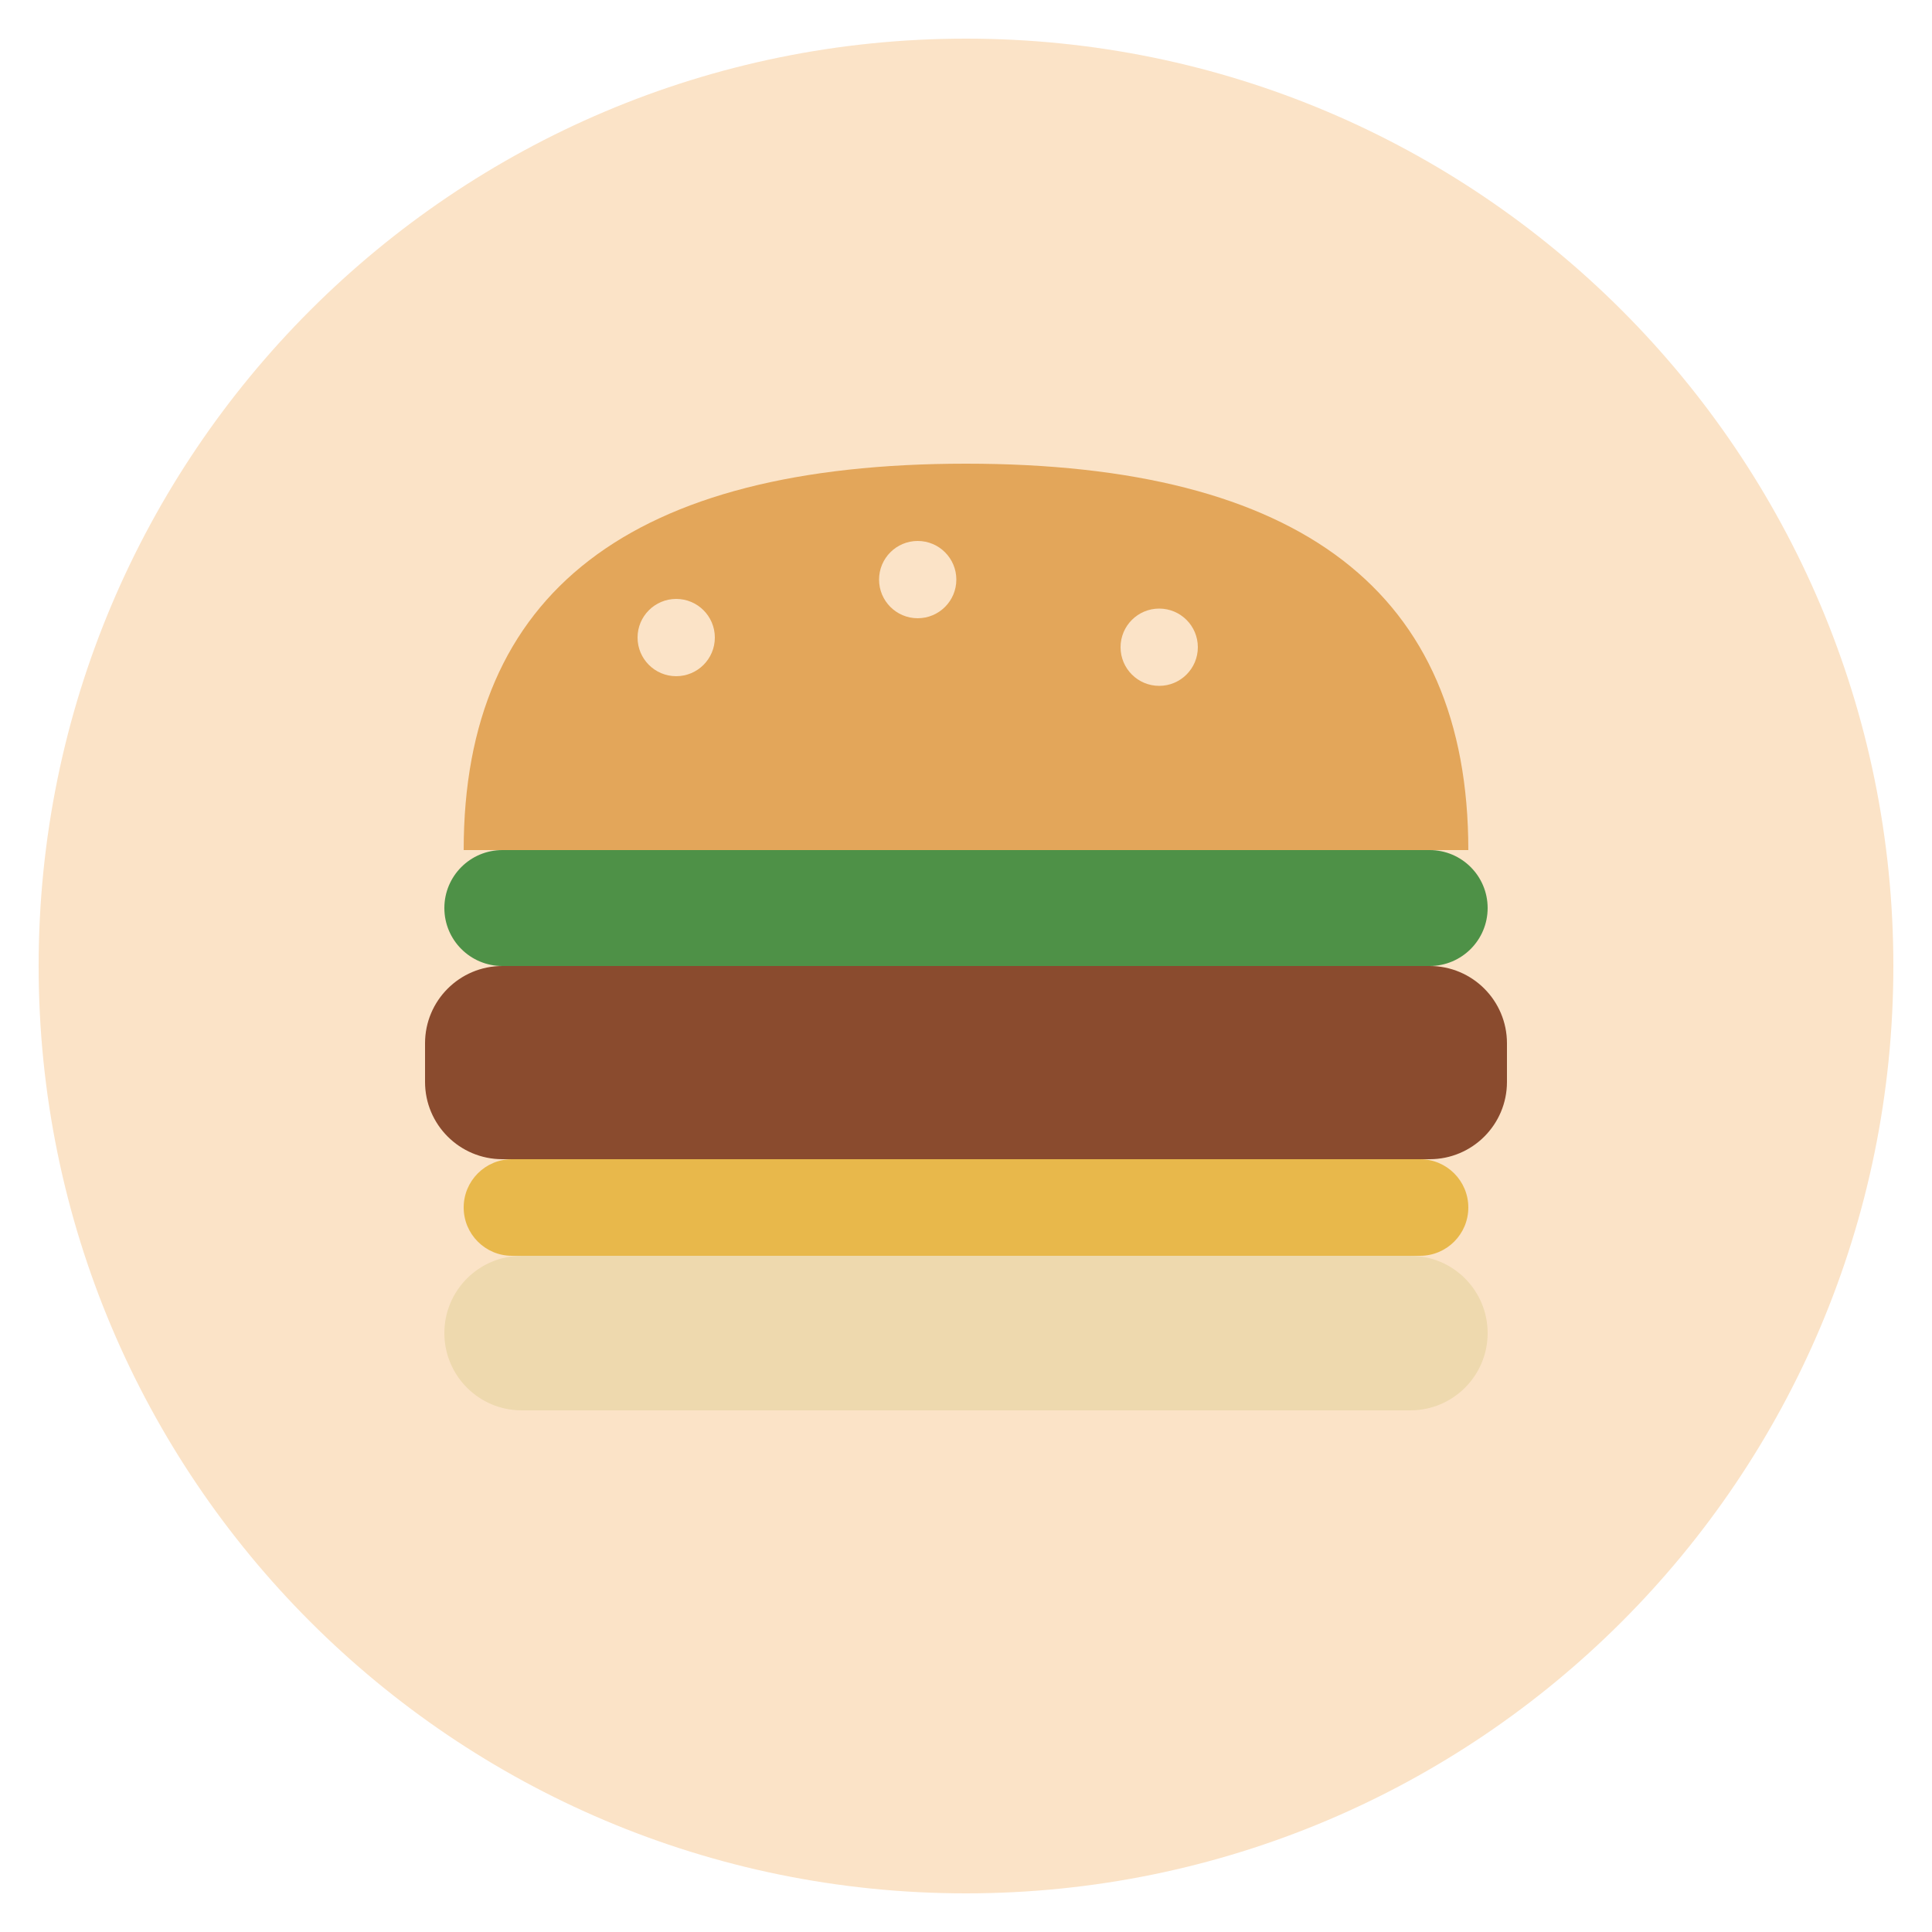
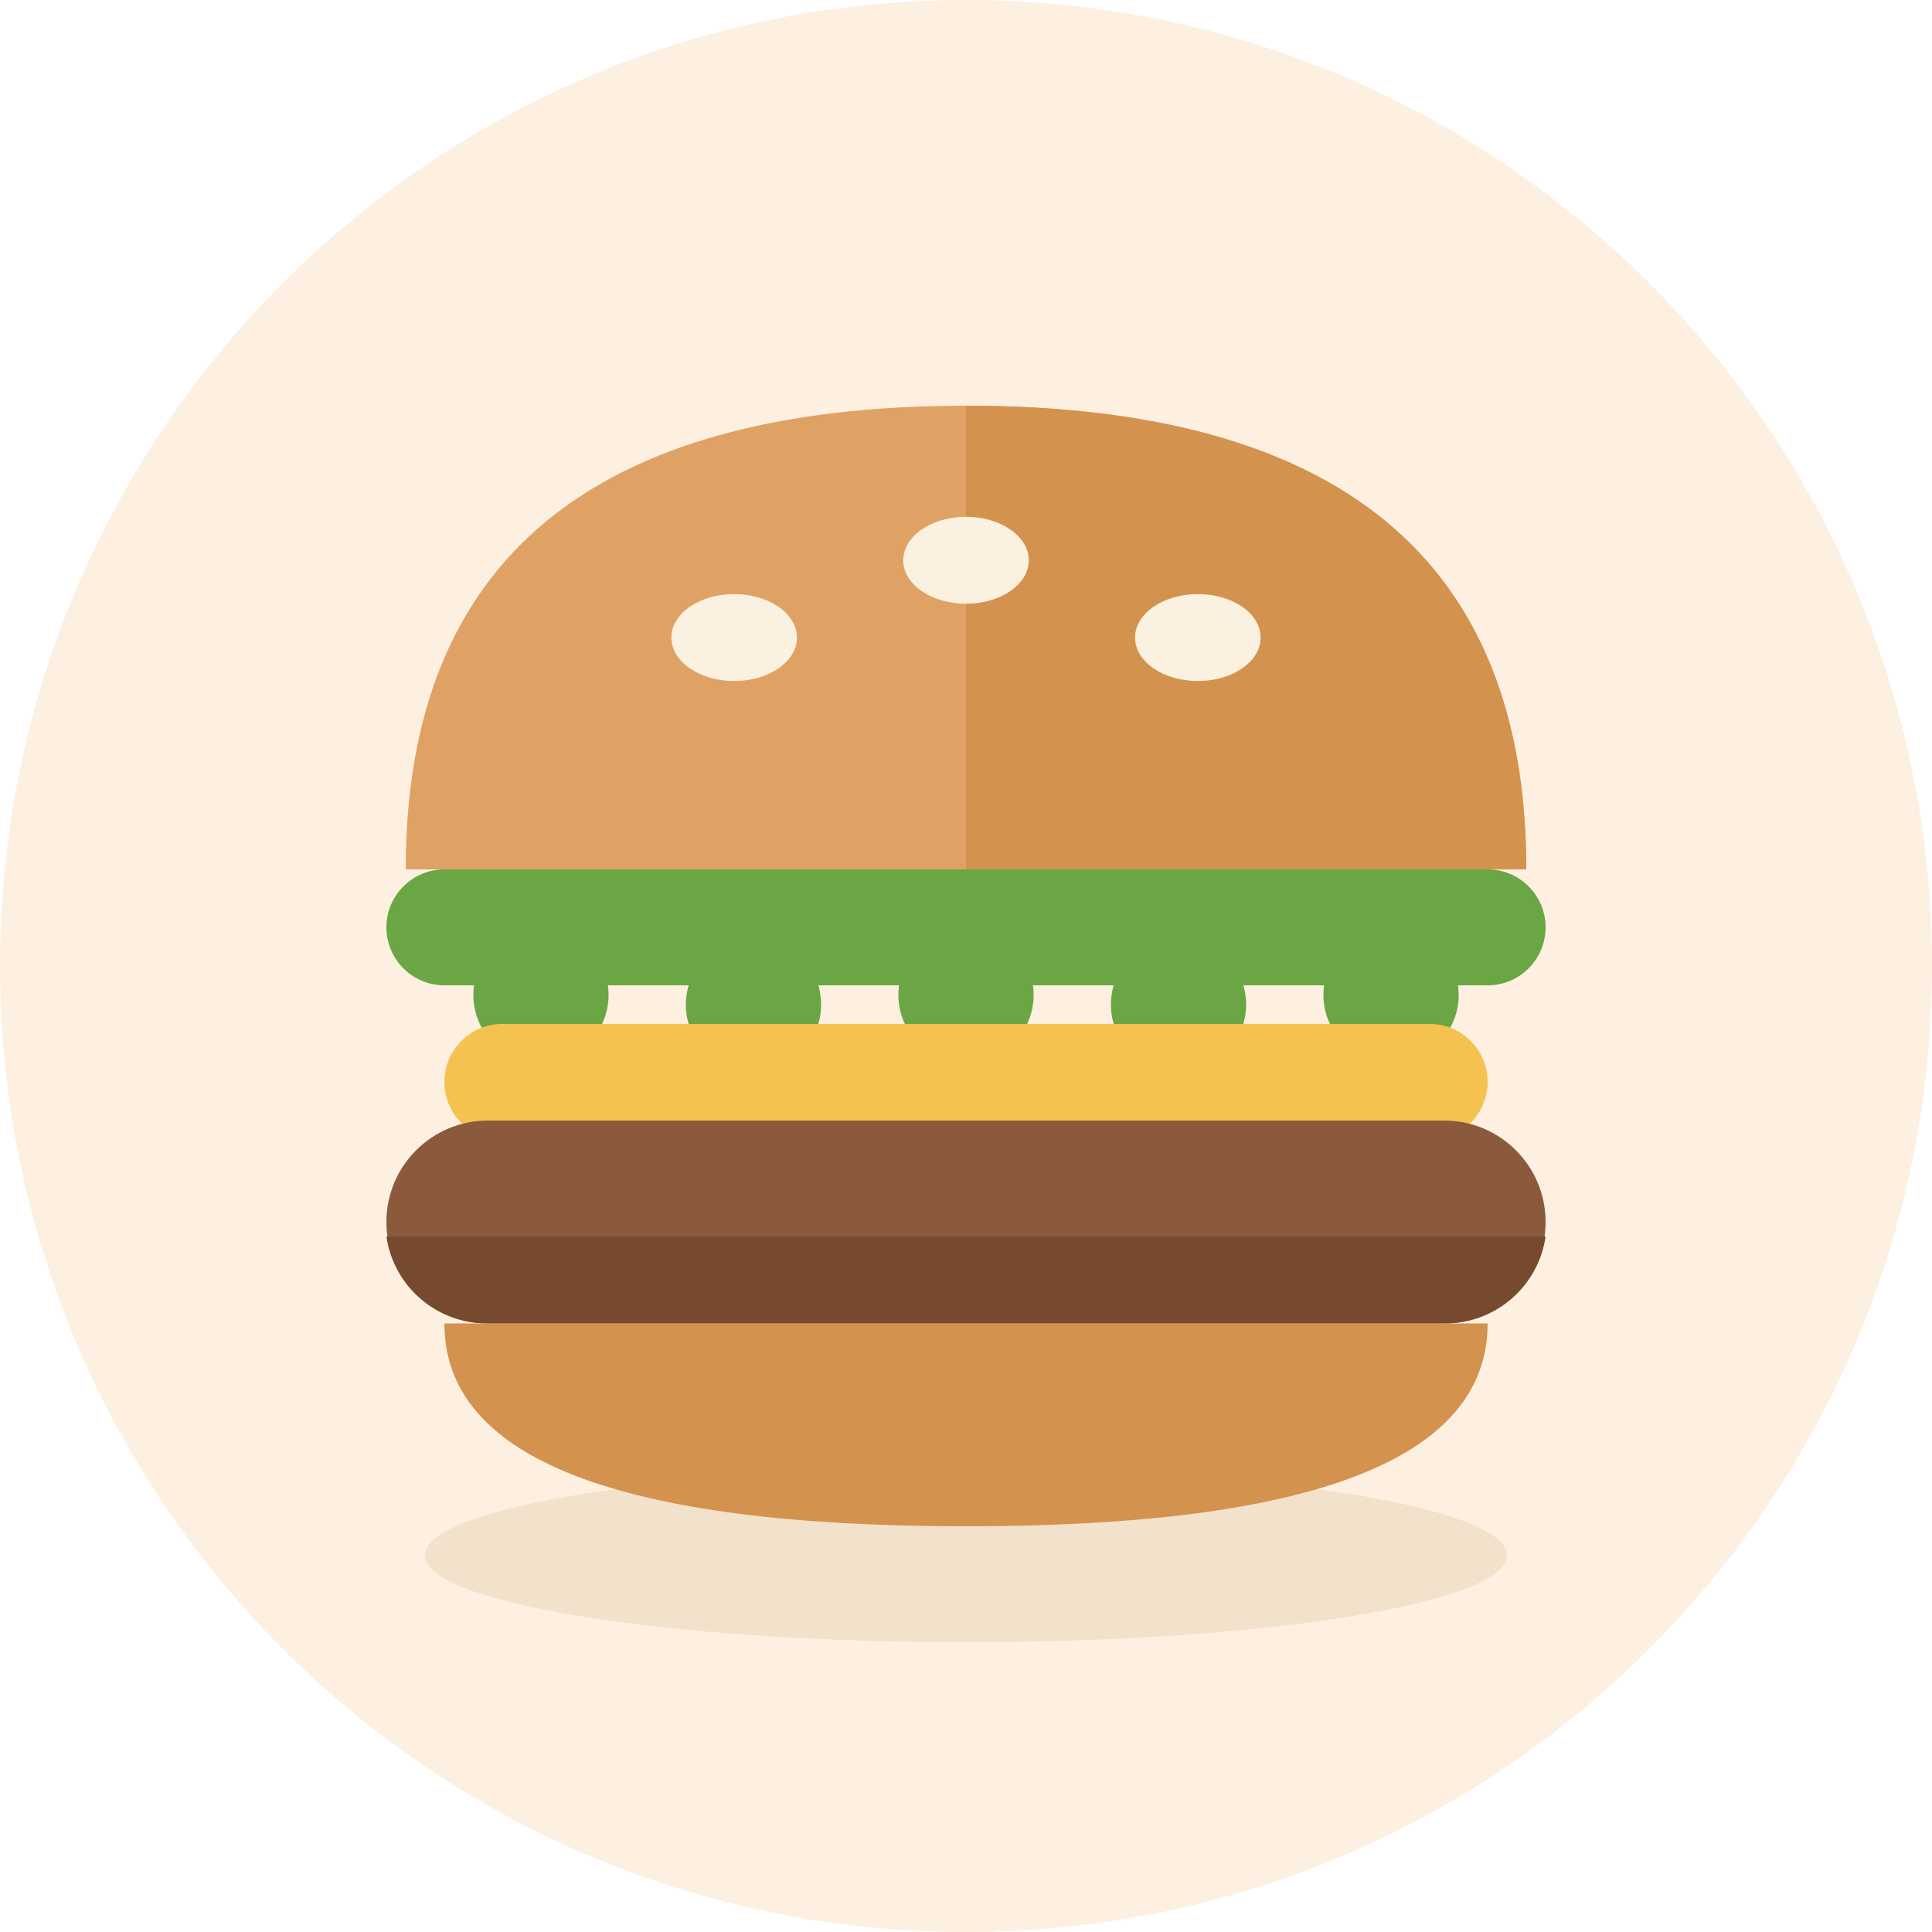
<svg xmlns="http://www.w3.org/2000/svg" viewBox="0 0 200 200">
-   <circle cx="100" cy="100" r="96" fill="#FBE3C7" />
-   <path d="M48 88 Q48 48 100 48 Q152 48 152 88 Z" fill="#E3A65A" />
-   <circle cx="70" cy="66" r="4" fill="#FBE3C7" />
-   <circle cx="95" cy="60" r="4" fill="#FBE3C7" />
-   <circle cx="120" cy="67" r="4" fill="#FBE3C7" />
-   <rect x="46" y="88" width="108" height="12" rx="6" fill="#4E9147" />
-   <rect x="44" y="100" width="112" height="20" rx="8" fill="#8A4B2E" />
-   <rect x="48" y="120" width="104" height="10" rx="5" fill="#E8B84B" />
-   <rect x="46" y="130" width="108" height="16" rx="8" fill="#EED9AE" />
+   <circle cx="100" cy="100" r="100" fill="#FDF0E1" />
+   <ellipse cx="100" cy="161" rx="56" ry="9" fill="#F2E1CB" />
+   <path d="M42 90 Q42 42 100 42 Q158 42 158 90 Z" fill="#E0A264" />
+   <path d="M100 42 Q158 42 158 90 L100 90 Z" fill="#D4924F" />
+   <ellipse cx="76" cy="66" rx="6.5" ry="4.5" fill="#FBF1E0" />
+   <ellipse cx="100" cy="58" rx="6.5" ry="4.5" fill="#FBF1E0" />
+   <ellipse cx="124" cy="66" rx="6.5" ry="4.5" fill="#FBF1E0" />
+   <rect x="40" y="90" width="120" height="12" rx="6" fill="#6BA644" />
+   <circle cx="56" cy="103" r="7" fill="#6BA644" />
+   <circle cx="78" cy="104" r="7" fill="#6BA644" />
+   <circle cx="100" cy="103" r="7" fill="#6BA644" />
+   <circle cx="122" cy="104" r="7" fill="#6BA644" />
+   <circle cx="144" cy="103" r="7" fill="#6BA644" />
+   <rect x="46" y="106" width="108" height="12" rx="6" fill="#F5C24F" />
+   <rect x="40" y="116" width="120" height="21" rx="10.5" fill="#8B5A3C" />
+   <path d="M40 128 a10.5 10.5 0 0 0 10.5 9 h99 a10.5 10.5 0 0 0 10.5 -9 z" fill="#77492F" />
+   <path d="M46 137 h108 q0 21 -54 21 q-54 0 -54 -21 z" fill="#D4924F" />
</svg>
